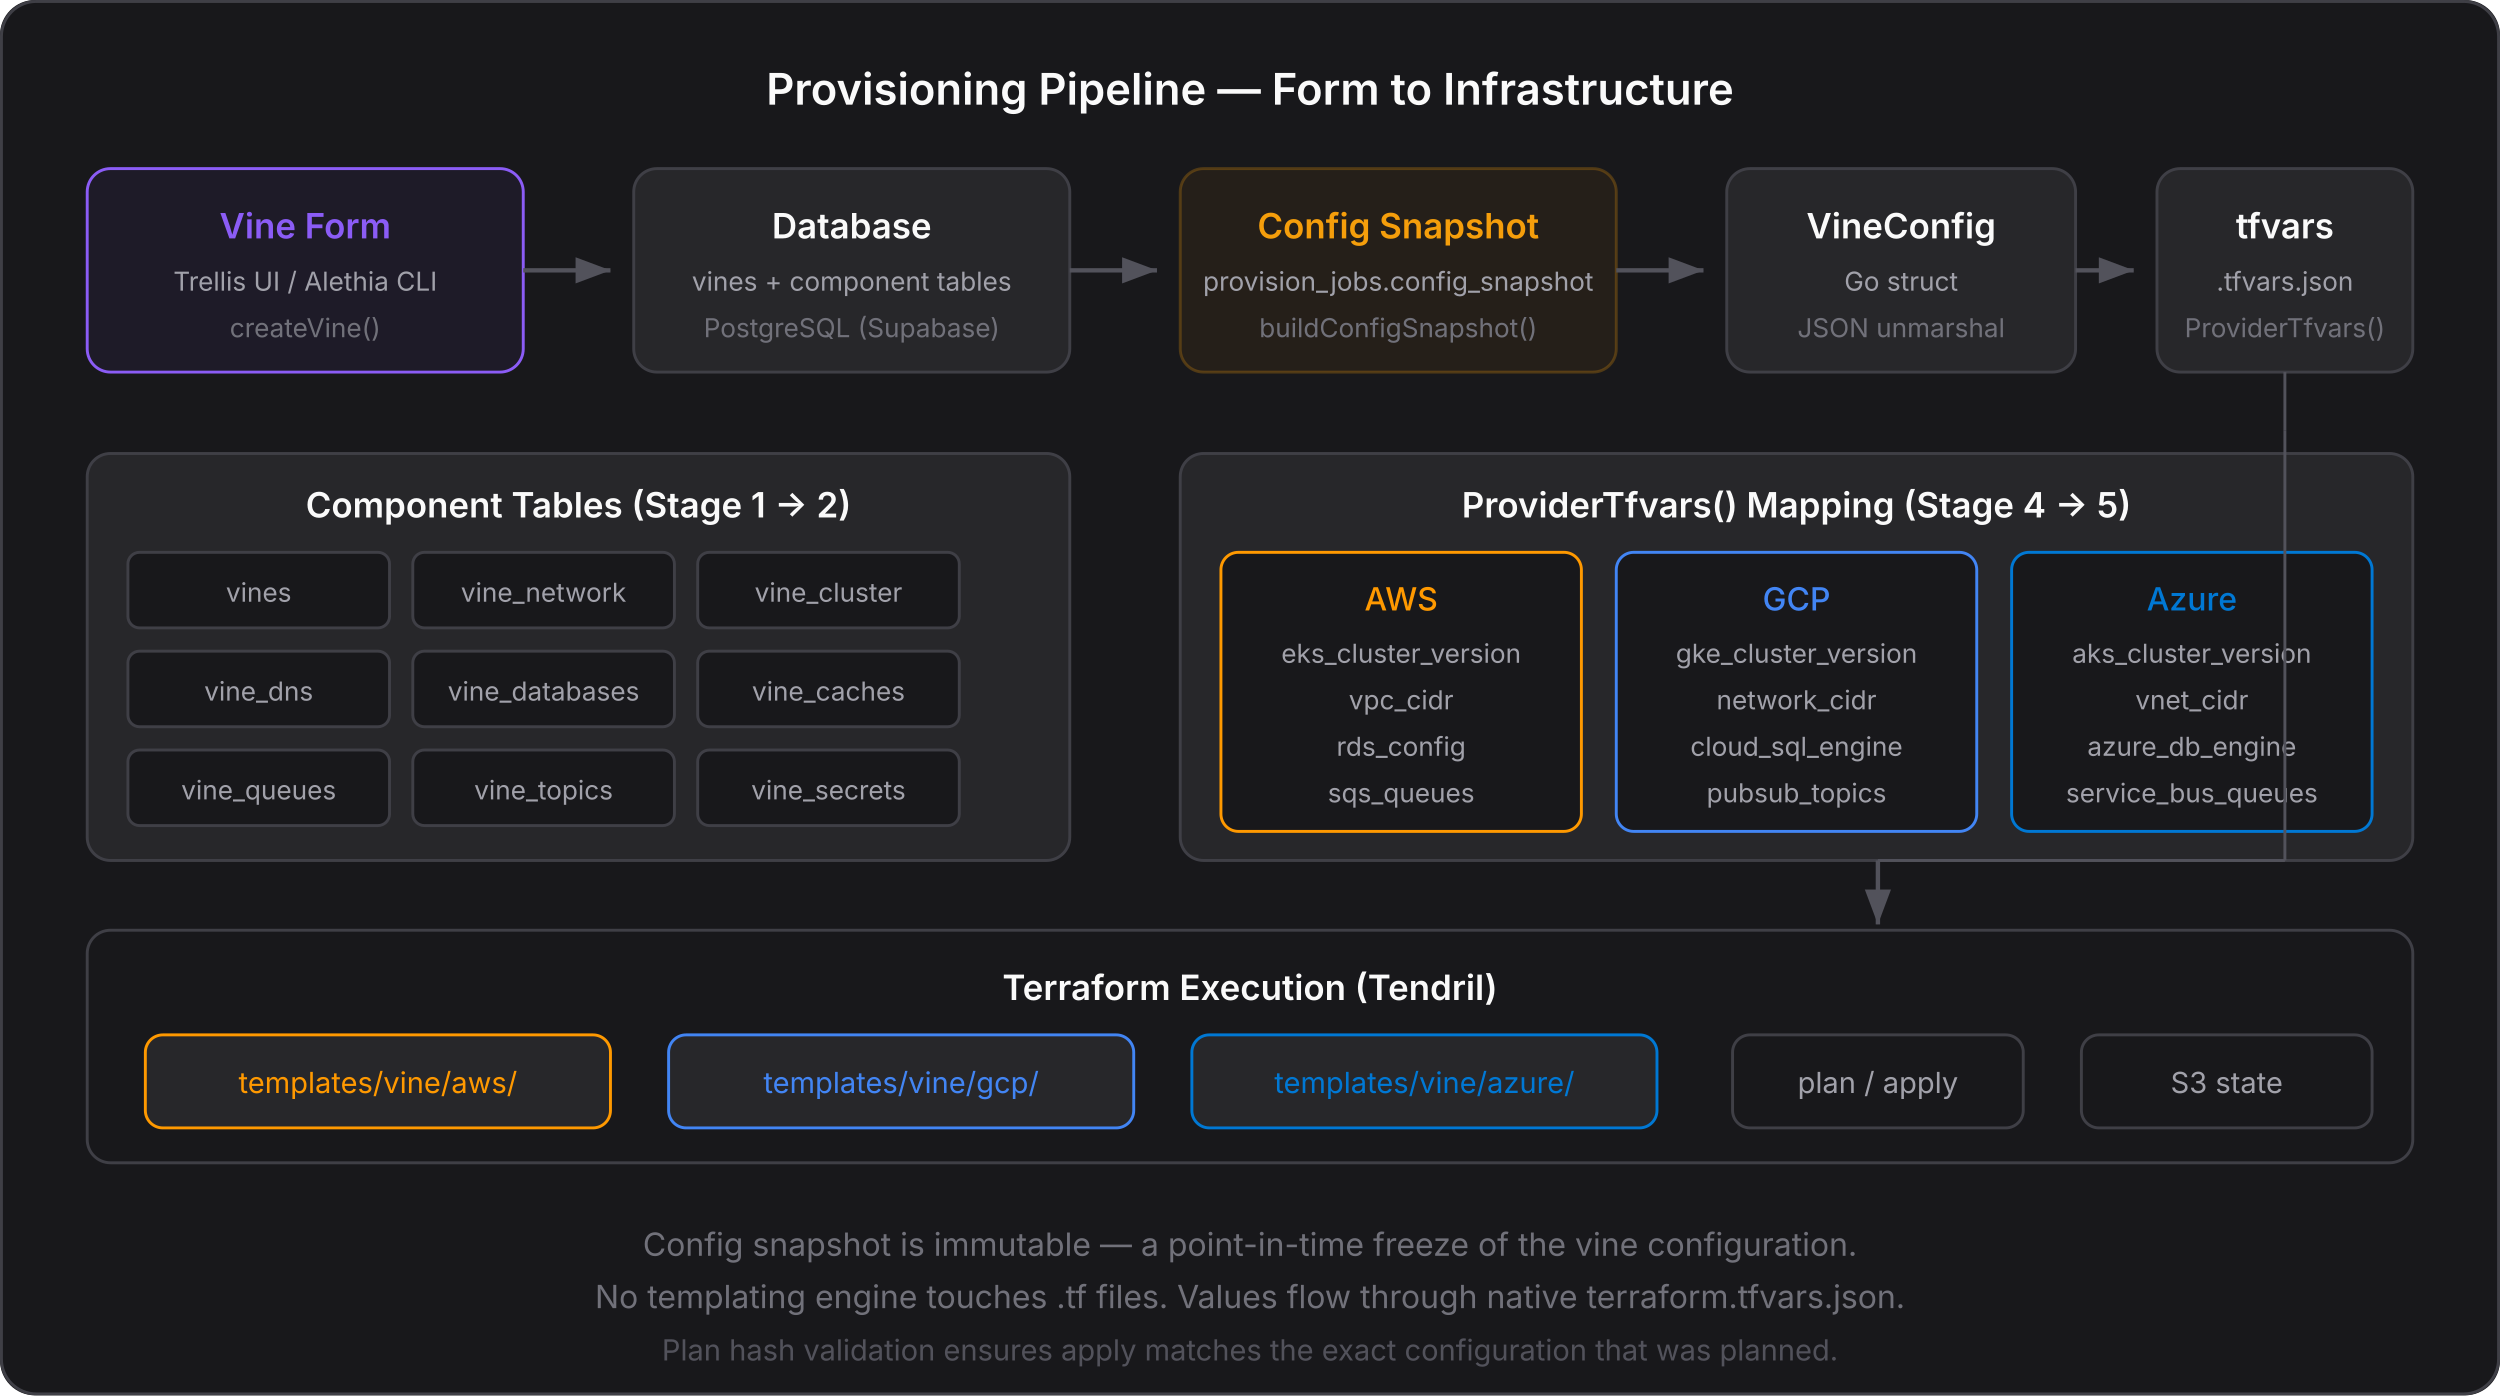
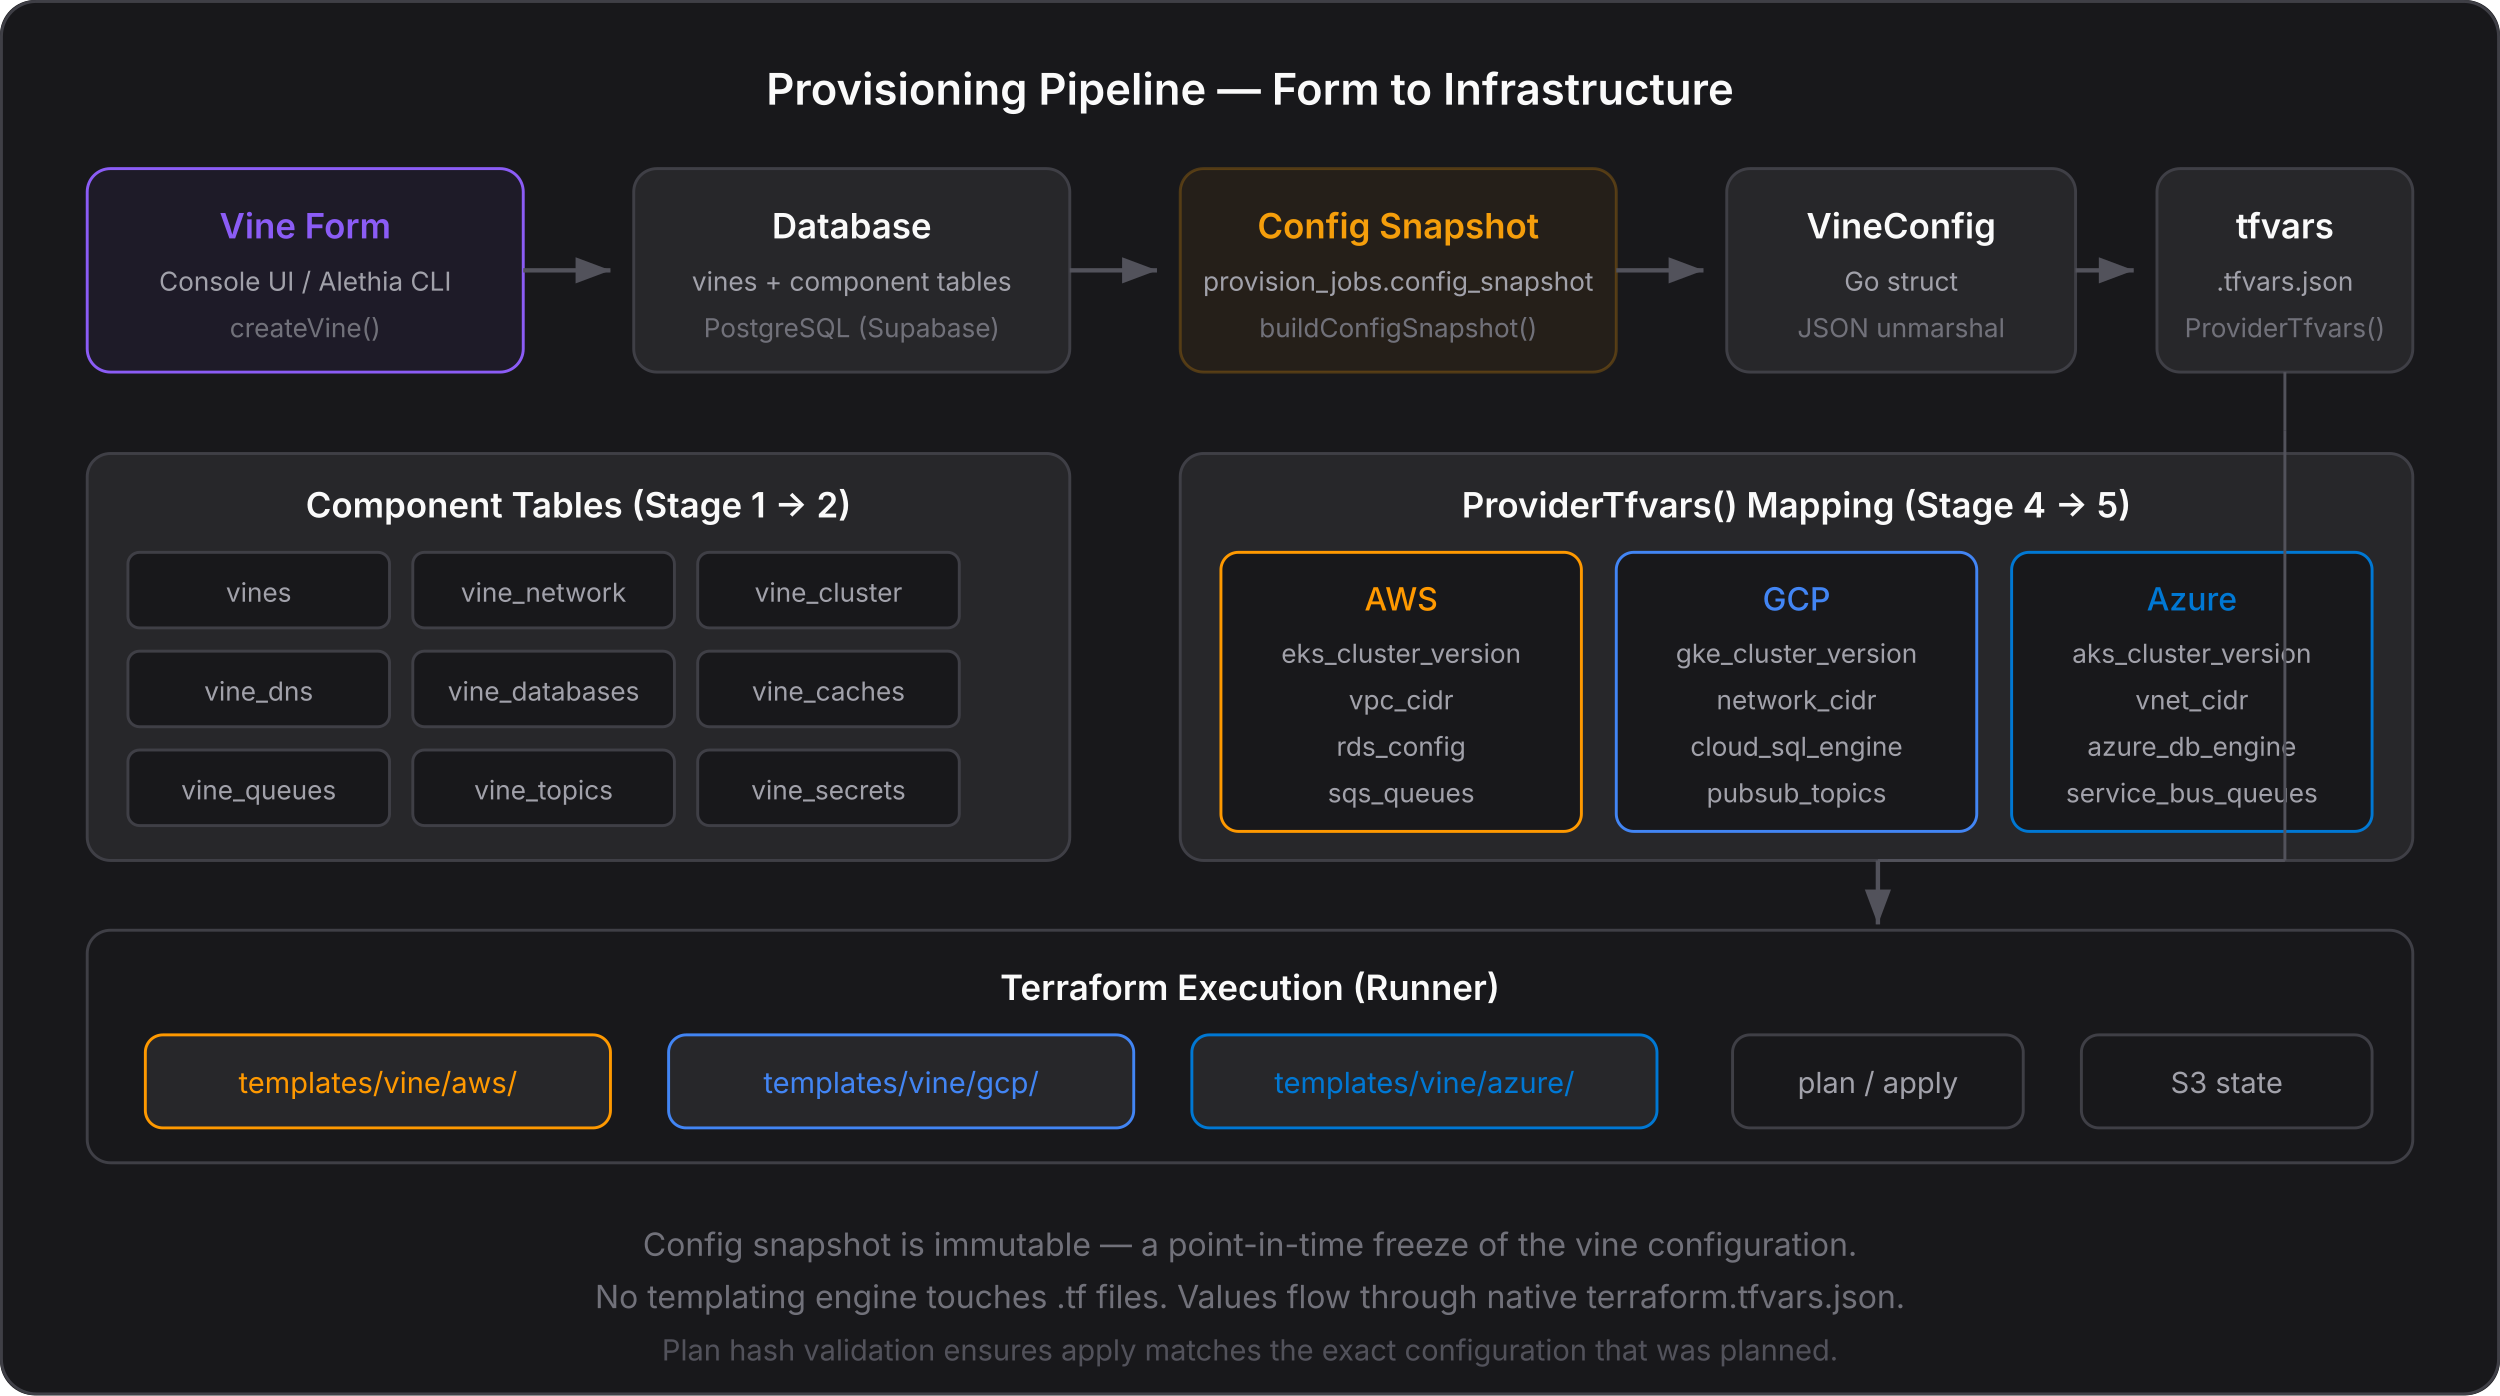
<svg xmlns="http://www.w3.org/2000/svg" viewBox="0 0 860 480" width="100%" fill="none">
  <defs>
    <marker id="arrow" markerWidth="8" markerHeight="6" refX="8" refY="3" orient="auto">
      <path d="M0,0 L8,3 L0,6" fill="#52525B" />
    </marker>
  </defs>
  <rect width="860" height="480" rx="12" fill="#18181B" />
  <rect x="0.5" y="0.5" width="859" height="479" rx="12" fill="none" stroke="#3F3F46" />
  <text x="430" y="36" text-anchor="middle" font-family="Inter, system-ui, sans-serif" font-size="15" font-weight="600" fill="#FAFAFA">Provisioning Pipeline — Form to Infrastructure</text>
  <rect x="30" y="58" width="150" height="70" rx="8" fill="#8B5CF610" stroke="#8B5CF6" />
  <text x="105" y="82" text-anchor="middle" font-family="Inter, system-ui, sans-serif" font-size="12" font-weight="600" fill="#8B5CF6">Vine Form</text>
-   <text x="105" y="100" text-anchor="middle" font-family="Inter, system-ui, sans-serif" font-size="9" fill="#A1A1AA">Trellis UI / Alethia CLI</text>
+   <text x="105" y="100" text-anchor="middle" font-family="Inter, system-ui, sans-serif" font-size="9" fill="#A1A1AA">Console UI / Alethia CLI</text>
  <text x="105" y="116" text-anchor="middle" font-family="Inter, system-ui, sans-serif" font-size="9" fill="#71717A">createVine()</text>
  <line x1="180" y1="93" x2="210" y2="93" stroke="#52525B" stroke-width="1.5" marker-end="url(#arrow)" />
  <rect x="218" y="58" width="150" height="70" rx="8" fill="#27272A" stroke="#3F3F46" />
  <text x="293" y="82" text-anchor="middle" font-family="Inter, system-ui, sans-serif" font-size="12" font-weight="600" fill="#FAFAFA">Database</text>
  <text x="293" y="100" text-anchor="middle" font-family="Inter, system-ui, sans-serif" font-size="9" fill="#A1A1AA">vines + component tables</text>
  <text x="293" y="116" text-anchor="middle" font-family="Inter, system-ui, sans-serif" font-size="9" fill="#71717A">PostgreSQL (Supabase)</text>
  <line x1="368" y1="93" x2="398" y2="93" stroke="#52525B" stroke-width="1.5" marker-end="url(#arrow)" />
  <rect x="406" y="58" width="150" height="70" rx="8" fill="#F59E0B10" stroke="#F59E0B40" />
  <text x="481" y="82" text-anchor="middle" font-family="Inter, system-ui, sans-serif" font-size="12" font-weight="600" fill="#F59E0B">Config Snapshot</text>
  <text x="481" y="100" text-anchor="middle" font-family="Inter, system-ui, sans-serif" font-size="9" fill="#A1A1AA">provision_jobs.config_snapshot</text>
  <text x="481" y="116" text-anchor="middle" font-family="Inter, system-ui, sans-serif" font-size="9" fill="#71717A">buildConfigSnapshot()</text>
  <line x1="556" y1="93" x2="586" y2="93" stroke="#52525B" stroke-width="1.5" marker-end="url(#arrow)" />
  <rect x="594" y="58" width="120" height="70" rx="8" fill="#27272A" stroke="#3F3F46" />
  <text x="654" y="82" text-anchor="middle" font-family="Inter, system-ui, sans-serif" font-size="12" font-weight="600" fill="#FAFAFA">VineConfig</text>
  <text x="654" y="100" text-anchor="middle" font-family="Inter, system-ui, sans-serif" font-size="9" fill="#A1A1AA">Go struct</text>
  <text x="654" y="116" text-anchor="middle" font-family="Inter, system-ui, sans-serif" font-size="9" fill="#71717A">JSON unmarshal</text>
  <line x1="714" y1="93" x2="734" y2="93" stroke="#52525B" stroke-width="1.5" marker-end="url(#arrow)" />
  <rect x="742" y="58" width="88" height="70" rx="8" fill="#27272A" stroke="#3F3F46" />
  <text x="786" y="82" text-anchor="middle" font-family="Inter, system-ui, sans-serif" font-size="12" font-weight="600" fill="#FAFAFA">tfvars</text>
  <text x="786" y="100" text-anchor="middle" font-family="Inter, system-ui, sans-serif" font-size="9" fill="#A1A1AA">.tfvars.json</text>
  <text x="786" y="116" text-anchor="middle" font-family="Inter, system-ui, sans-serif" font-size="9" fill="#71717A">ProviderTfvars()</text>
  <rect x="30" y="156" width="338" height="140" rx="8" fill="#27272A" stroke="#3F3F46" />
  <text x="199" y="178" text-anchor="middle" font-family="Inter, system-ui, sans-serif" font-size="12" font-weight="600" fill="#FAFAFA">Component Tables (Stage 1 → 2)</text>
  <rect x="44" y="190" width="90" height="26" rx="4" fill="#18181B" stroke="#3F3F46" />
  <text x="89" y="207" text-anchor="middle" font-family="Inter, system-ui, sans-serif" font-size="9" fill="#A1A1AA">vines</text>
  <rect x="142" y="190" width="90" height="26" rx="4" fill="#18181B" stroke="#3F3F46" />
  <text x="187" y="207" text-anchor="middle" font-family="Inter, system-ui, sans-serif" font-size="9" fill="#A1A1AA">vine_network</text>
  <rect x="240" y="190" width="90" height="26" rx="4" fill="#18181B" stroke="#3F3F46" />
  <text x="285" y="207" text-anchor="middle" font-family="Inter, system-ui, sans-serif" font-size="9" fill="#A1A1AA">vine_cluster</text>
  <rect x="44" y="224" width="90" height="26" rx="4" fill="#18181B" stroke="#3F3F46" />
  <text x="89" y="241" text-anchor="middle" font-family="Inter, system-ui, sans-serif" font-size="9" fill="#A1A1AA">vine_dns</text>
  <rect x="142" y="224" width="90" height="26" rx="4" fill="#18181B" stroke="#3F3F46" />
  <text x="187" y="241" text-anchor="middle" font-family="Inter, system-ui, sans-serif" font-size="9" fill="#A1A1AA">vine_databases</text>
  <rect x="240" y="224" width="90" height="26" rx="4" fill="#18181B" stroke="#3F3F46" />
  <text x="285" y="241" text-anchor="middle" font-family="Inter, system-ui, sans-serif" font-size="9" fill="#A1A1AA">vine_caches</text>
  <rect x="44" y="258" width="90" height="26" rx="4" fill="#18181B" stroke="#3F3F46" />
  <text x="89" y="275" text-anchor="middle" font-family="Inter, system-ui, sans-serif" font-size="9" fill="#A1A1AA">vine_queues</text>
  <rect x="142" y="258" width="90" height="26" rx="4" fill="#18181B" stroke="#3F3F46" />
  <text x="187" y="275" text-anchor="middle" font-family="Inter, system-ui, sans-serif" font-size="9" fill="#A1A1AA">vine_topics</text>
  <rect x="240" y="258" width="90" height="26" rx="4" fill="#18181B" stroke="#3F3F46" />
  <text x="285" y="275" text-anchor="middle" font-family="Inter, system-ui, sans-serif" font-size="9" fill="#A1A1AA">vine_secrets</text>
  <rect x="406" y="156" width="424" height="140" rx="8" fill="#27272A" stroke="#3F3F46" />
  <text x="618" y="178" text-anchor="middle" font-family="Inter, system-ui, sans-serif" font-size="12" font-weight="600" fill="#FAFAFA">ProviderTfvars() Mapping (Stage 4 → 5)</text>
  <rect x="420" y="190" width="124" height="96" rx="6" fill="#18181B" stroke="#FF9900" />
  <text x="482" y="210" text-anchor="middle" font-family="Inter, system-ui, sans-serif" font-size="11" font-weight="500" fill="#FF9900">AWS</text>
  <text x="482" y="228" text-anchor="middle" font-family="Inter, system-ui, sans-serif" font-size="9" fill="#A1A1AA">eks_cluster_version</text>
  <text x="482" y="244" text-anchor="middle" font-family="Inter, system-ui, sans-serif" font-size="9" fill="#A1A1AA">vpc_cidr</text>
  <text x="482" y="260" text-anchor="middle" font-family="Inter, system-ui, sans-serif" font-size="9" fill="#A1A1AA">rds_config</text>
  <text x="482" y="276" text-anchor="middle" font-family="Inter, system-ui, sans-serif" font-size="9" fill="#A1A1AA">sqs_queues</text>
  <rect x="556" y="190" width="124" height="96" rx="6" fill="#18181B" stroke="#4285F4" />
  <text x="618" y="210" text-anchor="middle" font-family="Inter, system-ui, sans-serif" font-size="11" font-weight="500" fill="#4285F4">GCP</text>
  <text x="618" y="228" text-anchor="middle" font-family="Inter, system-ui, sans-serif" font-size="9" fill="#A1A1AA">gke_cluster_version</text>
  <text x="618" y="244" text-anchor="middle" font-family="Inter, system-ui, sans-serif" font-size="9" fill="#A1A1AA">network_cidr</text>
  <text x="618" y="260" text-anchor="middle" font-family="Inter, system-ui, sans-serif" font-size="9" fill="#A1A1AA">cloud_sql_engine</text>
  <text x="618" y="276" text-anchor="middle" font-family="Inter, system-ui, sans-serif" font-size="9" fill="#A1A1AA">pubsub_topics</text>
  <rect x="692" y="190" width="124" height="96" rx="6" fill="#18181B" stroke="#0078D4" />
  <text x="754" y="210" text-anchor="middle" font-family="Inter, system-ui, sans-serif" font-size="11" font-weight="500" fill="#0078D4">Azure</text>
  <text x="754" y="228" text-anchor="middle" font-family="Inter, system-ui, sans-serif" font-size="9" fill="#A1A1AA">aks_cluster_version</text>
  <text x="754" y="244" text-anchor="middle" font-family="Inter, system-ui, sans-serif" font-size="9" fill="#A1A1AA">vnet_cidr</text>
  <text x="754" y="260" text-anchor="middle" font-family="Inter, system-ui, sans-serif" font-size="9" fill="#A1A1AA">azure_db_engine</text>
  <text x="754" y="276" text-anchor="middle" font-family="Inter, system-ui, sans-serif" font-size="9" fill="#A1A1AA">service_bus_queues</text>
  <rect x="30" y="320" width="800" height="80" rx="8" fill="none" stroke="#3F3F46" />
-   <text x="430" y="344" text-anchor="middle" font-family="Inter, system-ui, sans-serif" font-size="12" font-weight="600" fill="#FAFAFA">Terraform Execution (Tendril)</text>
+   <text x="430" y="344" text-anchor="middle" font-family="Inter, system-ui, sans-serif" font-size="12" font-weight="600" fill="#FAFAFA">Terraform Execution (Runner)</text>
  <rect x="50" y="356" width="160" height="32" rx="6" fill="#27272A" stroke="#FF9900" />
  <text x="130" y="376" text-anchor="middle" font-family="Inter, system-ui, sans-serif" font-size="10" fill="#FF9900">templates/vine/aws/</text>
  <rect x="230" y="356" width="160" height="32" rx="6" fill="#27272A" stroke="#4285F4" />
  <text x="310" y="376" text-anchor="middle" font-family="Inter, system-ui, sans-serif" font-size="10" fill="#4285F4">templates/vine/gcp/</text>
  <rect x="410" y="356" width="160" height="32" rx="6" fill="#27272A" stroke="#0078D4" />
  <text x="490" y="376" text-anchor="middle" font-family="Inter, system-ui, sans-serif" font-size="10" fill="#0078D4">templates/vine/azure/</text>
  <rect x="596" y="356" width="100" height="32" rx="6" fill="#18181B" stroke="#3F3F46" />
  <text x="646" y="376" text-anchor="middle" font-family="Inter, system-ui, sans-serif" font-size="10" fill="#A1A1AA">plan / apply</text>
  <rect x="716" y="356" width="100" height="32" rx="6" fill="#18181B" stroke="#3F3F46" />
  <text x="766" y="376" text-anchor="middle" font-family="Inter, system-ui, sans-serif" font-size="10" fill="#A1A1AA">S3 state</text>
  <line x1="786" y1="128" x2="786" y2="148" stroke="#52525B" stroke-width="1" />
  <line x1="786" y1="148" x2="786" y2="296" stroke="#52525B" stroke-width="1" />
  <line x1="786" y1="296" x2="646" y2="296" stroke="#52525B" stroke-width="1" />
  <line x1="646" y1="296" x2="646" y2="318" stroke="#52525B" stroke-width="1.5" marker-end="url(#arrow)" />
  <text x="430" y="432" text-anchor="middle" font-family="Inter, system-ui, sans-serif" font-size="11" fill="#71717A">Config snapshot is immutable — a point-in-time freeze of the vine configuration.</text>
  <text x="430" y="450" text-anchor="middle" font-family="Inter, system-ui, sans-serif" font-size="11" fill="#71717A">No templating engine touches .tf files. Values flow through native terraform.tfvars.json.</text>
  <text x="430" y="468" text-anchor="middle" font-family="Inter, system-ui, sans-serif" font-size="10" fill="#52525B">Plan hash validation ensures apply matches the exact configuration that was planned.</text>
</svg>
